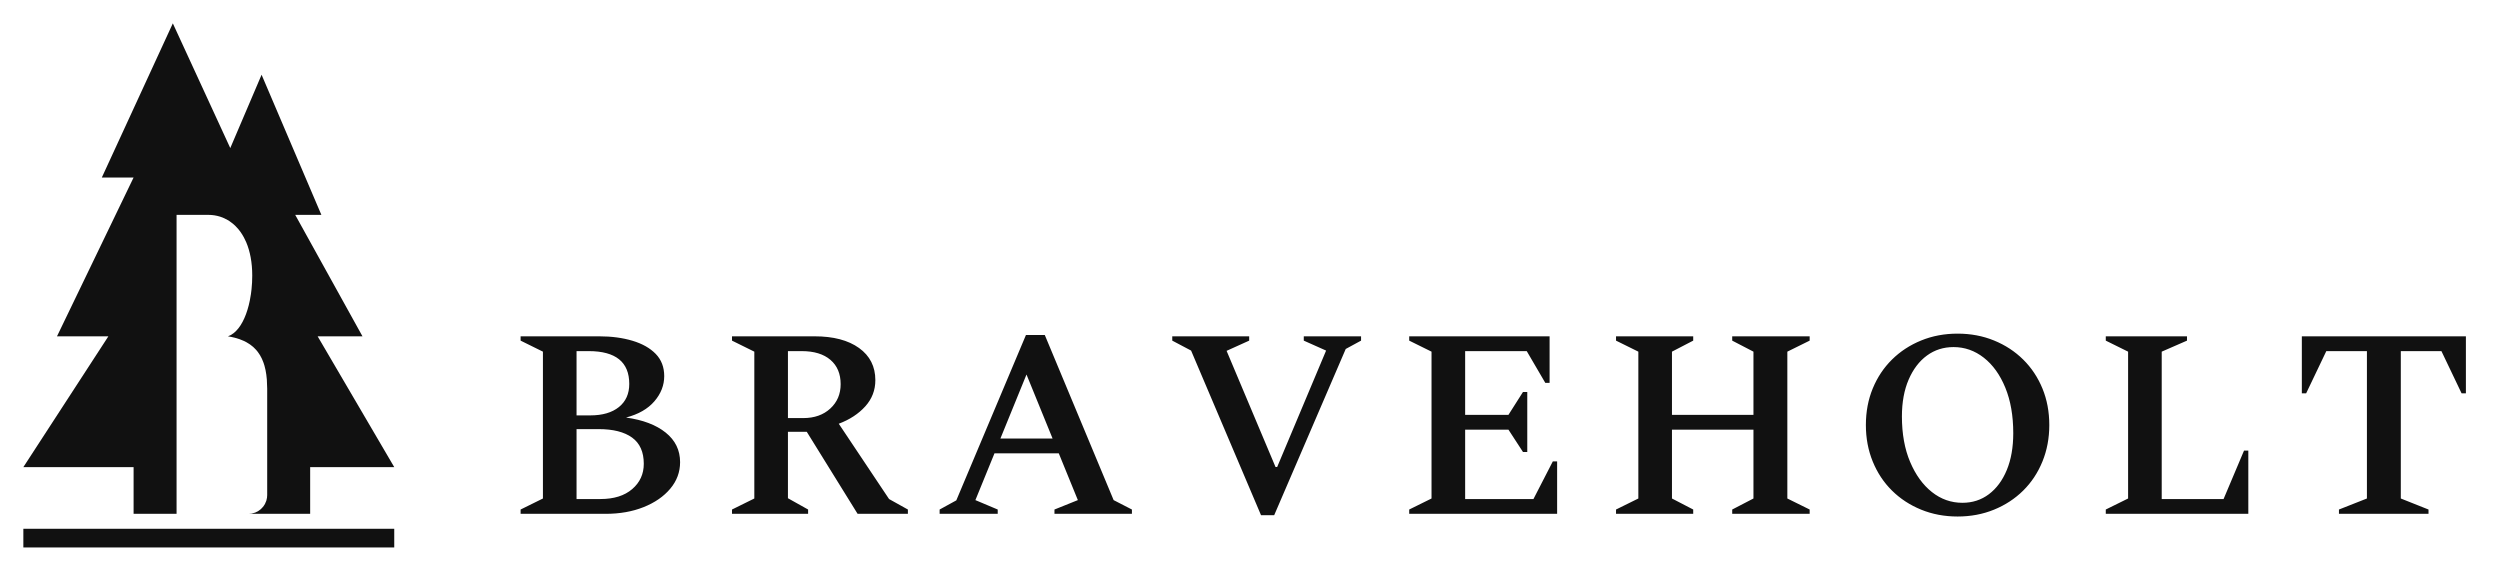
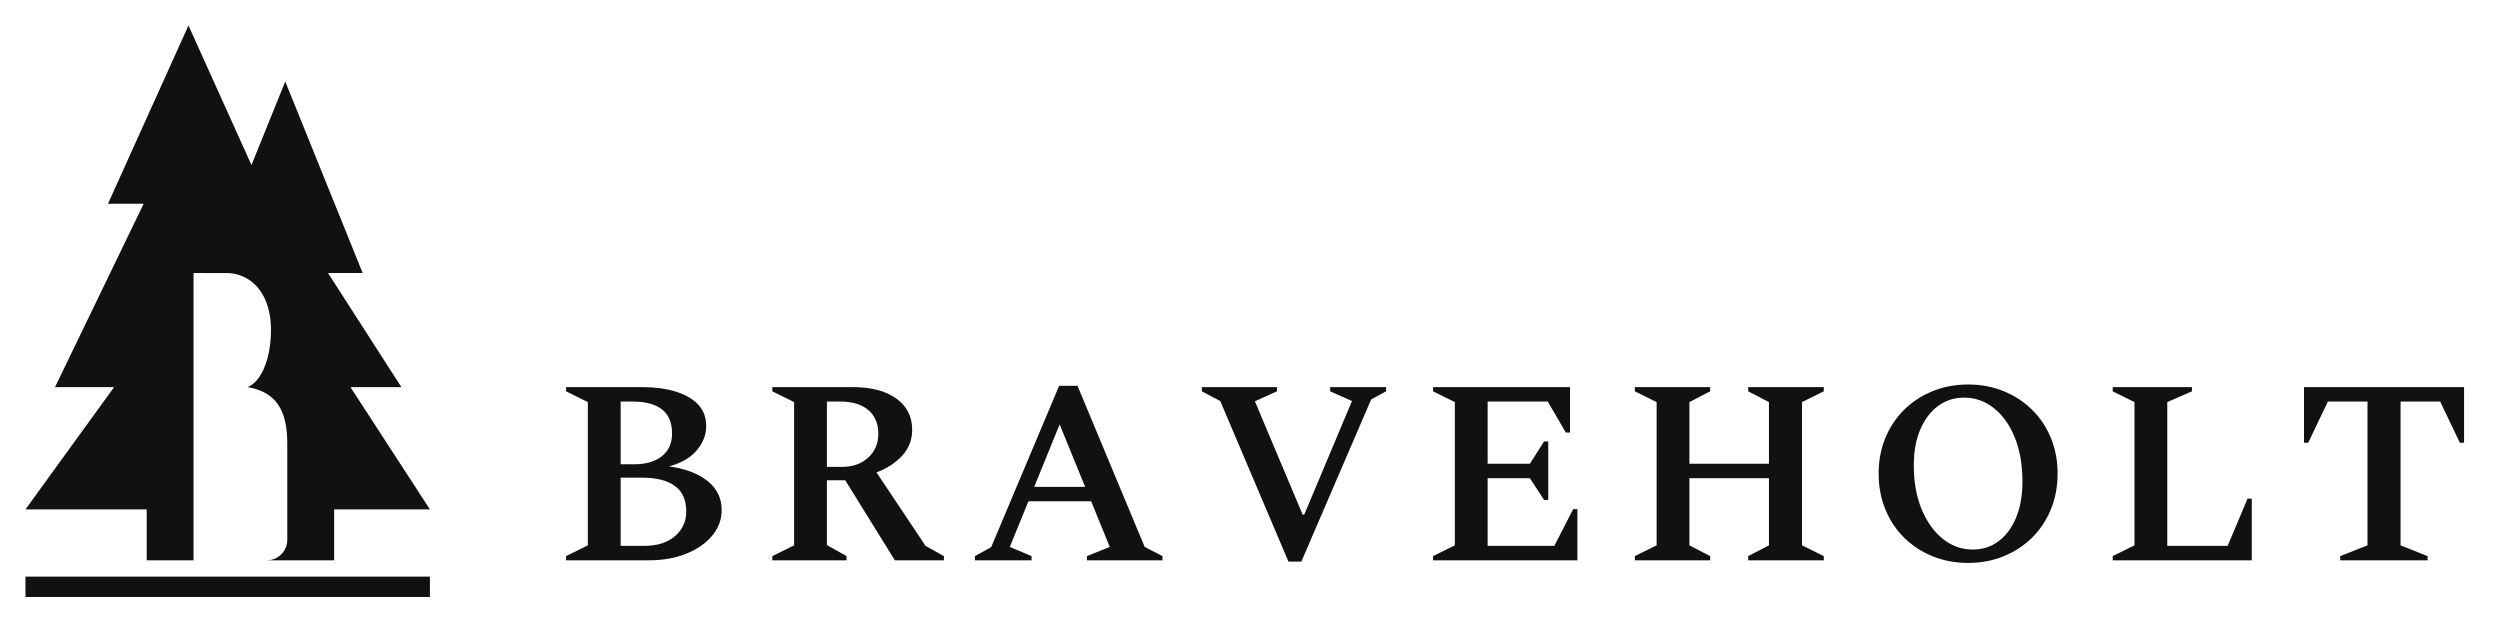
- <svg xmlns="http://www.w3.org/2000/svg" viewBox="9 1 267.600 61.1" role="img" aria-label="Braveholt">
-   <path fill="#111111" fill-rule="evenodd" d="M15.100 37.000 L20.600 37.000 L11.500 51.000 L23.300 51.000 L23.300 56.000 L27.900 56.000 L27.900 24.000 L31.302 24.000 L31.623 24.012 L31.939 24.047 L32.248 24.106 L32.550 24.188 L32.844 24.293 L33.269 24.494 L33.540 24.657 L33.927 24.943 L34.172 25.161 L34.515 25.531 L34.728 25.805 L34.926 26.102 L35.110 26.419 L35.358 26.937 L35.503 27.309 L35.630 27.702 L35.740 28.116 L35.832 28.551 L35.904 29.008 L35.957 29.484 L35.989 29.982 L36.000 30.500 L35.981 31.231 L35.925 31.955 L35.858 32.490 L35.737 33.183 L35.623 33.684 L35.488 34.165 L35.334 34.622 L35.159 35.052 L34.965 35.451 L34.752 35.816 L34.519 36.142 L34.267 36.428 L33.997 36.668 L33.708 36.860 L33.400 37.000 L33.783 37.070 L34.317 37.202 L34.647 37.308 L35.105 37.494 L35.385 37.636 L35.770 37.876 L36.113 38.148 L36.416 38.452 L36.597 38.672 L36.837 39.029 L37.041 39.417 L37.211 39.837 L37.306 40.134 L37.422 40.606 L37.507 41.109 L37.564 41.642 L37.600 42.600 L37.600 54.000 L37.581 54.270 L37.509 54.593 L37.358 54.951 L37.182 55.220 L36.919 55.500 L36.607 55.726 L36.316 55.867 L35.936 55.971 L35.600 56.000 L42.200 56.000 L42.200 51.000 L51.200 51.000 L43.000 37.000 L47.800 37.000 L40.600 24.000 L43.400 24.000 L37.000 9.000 L33.649 16.851 L27.500 3.500 L19.900 20.000 L23.300 20.000Z" />
+ <svg xmlns="http://www.w3.org/2000/svg" viewBox="9 1 245.400 61.1" role="img" aria-label="Braveholt">
+   <path fill="#111111" fill-rule="evenodd" d="M14.400 39.000 L20.200 39.000 L11.500 51.000 L23.400 51.000 L23.400 56.000 L28.000 56.000 L28.000 27.800 L31.344 27.803 L31.643 27.823 L31.936 27.864 L32.223 27.925 L32.502 28.005 L32.907 28.163 L33.166 28.294 L33.537 28.525 L33.771 28.704 L34.102 29.008 L34.308 29.235 L34.501 29.481 L34.681 29.745 L34.924 30.177 L35.067 30.488 L35.195 30.818 L35.307 31.166 L35.401 31.532 L35.478 31.916 L35.537 32.318 L35.577 32.737 L35.597 33.175 L35.595 33.715 L35.562 34.340 L35.516 34.801 L35.425 35.402 L35.336 35.838 L35.189 36.396 L35.058 36.792 L34.856 37.287 L34.685 37.629 L34.496 37.943 L34.290 38.226 L34.067 38.476 L33.828 38.690 L33.572 38.866 L33.300 39.000 L33.656 39.070 L34.152 39.202 L34.459 39.308 L34.883 39.494 L35.144 39.636 L35.501 39.876 L35.718 40.054 L36.011 40.347 L36.187 40.560 L36.421 40.907 L36.622 41.284 L36.790 41.694 L36.885 41.984 L37.002 42.445 L37.091 42.938 L37.153 43.461 L37.189 44.015 L37.200 44.600 L37.200 54.000 L37.172 54.336 L37.089 54.655 L36.926 55.007 L36.742 55.270 L36.470 55.542 L36.151 55.758 L35.855 55.889 L35.537 55.971 L35.200 56.000 L41.800 56.000 L41.800 51.000 L51.200 51.000 L43.400 39.000 L48.400 39.000 L41.200 27.800 L44.600 27.800 L37.000 9.000 L33.685 17.201 L27.500 3.500 L19.600 21.000 L23.100 21.000Z" />
  <path fill="#111111" d="M11.5 57.6 H51.2 V59.6 H11.5Z" />
-   <path fill="#111111" transform="translate(63.200 56.000) scale(0.028788)" d="M53 0V-16L136 -57V-603L53 -644V-660H345Q414 -660 469.0 -643.5Q524 -627 555.5 -594.5Q587 -562 587 -512Q587 -461 550.5 -418.5Q514 -376 445 -358Q539 -345 592.5 -302.0Q646 -259 646 -192Q646 -137 609.5 -93.5Q573 -50 510.5 -25.0Q448 0 369 0ZM306 -605H261V-366H312Q380 -366 418.5 -397.0Q457 -428 457 -483Q457 -605 306 -605ZM343 -315H261V-55H350Q425 -55 468.0 -92.0Q511 -129 511 -186Q511 -252 467.5 -283.5Q424 -315 343 -315ZM839.0 0V-16L922.0 -57V-603L839.0 -644V-660H1146.0Q1251.0 -660 1311.5 -616.5Q1372.0 -573 1372.0 -497Q1372.0 -441 1334.5 -399.5Q1297.0 -358 1236.0 -335L1423.0 -55L1493.0 -16V0H1306.0L1117.0 -305H1047.0V-58L1122.0 -16V0ZM1098.0 -605H1047.0V-356H1104.0Q1166.0 -356 1204.5 -391.5Q1243.0 -427 1243.0 -482Q1243.0 -540 1205.0 -572.5Q1167.0 -605 1098.0 -605ZM1611.0 0V-16L1673.0 -50L1932.0 -665H2002.0L2258.0 -51L2326.0 -16V0H2038.0V-16L2125.0 -51L2054.0 -225H1815.0L1744.0 -51L1827.0 -16V0ZM1837.0 -280H2031.0L1934.0 -518ZM2806.0 5 2546.0 -607 2476.0 -644V-660H2762.0V-644L2678.0 -606L2860.0 -174H2866.0L3048.0 -607L2965.0 -644V-660H3178.0V-644L3121.0 -613L2855.0 5ZM3357.0 0V-16L3440.0 -57V-603L3357.0 -644V-660H3879.0V-487H3863.0L3794.0 -605H3565.0V-368H3726.0L3780.0 -453H3796.0V-230H3780.0L3726.0 -313H3565.0V-55H3819.0L3891.0 -195H3907.0V0ZM4126.0 0V-16L4209.0 -57V-603L4126.0 -644V-660H4413.0V-644L4334.0 -603V-368H4637.0V-603L4558.0 -644V-660H4846.0V-644L4763.0 -603V-57L4846.0 -16V0H4558.0V-16L4637.0 -57V-313H4334.0V-57L4413.0 -16V0ZM5396.0 10Q5323.0 10 5260.5 -15.5Q5198.0 -41 5152.0 -86.5Q5106.0 -132 5080.5 -194.5Q5055.0 -257 5055.0 -330Q5055.0 -404 5080.5 -466.0Q5106.0 -528 5152.0 -573.5Q5198.0 -619 5260.5 -644.5Q5323.0 -670 5396.0 -670Q5469.0 -670 5531.5 -644.5Q5594.0 -619 5640.0 -573.5Q5686.0 -528 5711.5 -466.0Q5737.0 -404 5737.0 -330Q5737.0 -257 5711.5 -194.5Q5686.0 -132 5640.0 -86.5Q5594.0 -41 5531.5 -15.5Q5469.0 10 5396.0 10ZM5414.0 -41Q5470.0 -41 5512.5 -73.0Q5555.0 -105 5579.0 -163.0Q5603.0 -221 5603.0 -300Q5603.0 -397 5573.5 -469.0Q5544.0 -541 5493.5 -580.5Q5443.0 -620 5381.0 -620Q5325.0 -620 5282.0 -588.5Q5239.0 -557 5214.0 -499.0Q5189.0 -441 5189.0 -362Q5189.0 -265 5219.5 -193.0Q5250.0 -121 5300.5 -81.0Q5351.0 -41 5414.0 -41ZM5947.0 0V-16L6030.0 -57V-603L5947.0 -644V-660H6249.0V-644L6155.0 -603V-55H6385.0L6461.0 -235H6477.0V0ZM6814.0 0V-16L6918.0 -57V-605H6767.0L6692.0 -448H6676.0V-660H7286.0V-448H7270.0L7195.0 -605H7044.0V-57L7147.0 -16V0Z" />
+   <path fill="#111111" transform="translate(63.200 56.000) scale(0.025758)" d="M53 0V-16L136 -57V-603L53 -644V-660H345Q414 -660 469.0 -643.5Q524 -627 555.5 -594.5Q587 -562 587 -512Q587 -461 550.5 -418.5Q514 -376 445 -358Q539 -345 592.5 -302.0Q646 -259 646 -192Q646 -137 609.5 -93.5Q573 -50 510.5 -25.0Q448 0 369 0ZM306 -605H261V-366H312Q380 -366 418.5 -397.0Q457 -428 457 -483Q457 -605 306 -605ZM343 -315H261V-55H350Q425 -55 468.0 -92.0Q511 -129 511 -186Q511 -252 467.5 -283.5Q424 -315 343 -315ZM839.0 0V-16L922.0 -57V-603L839.0 -644V-660H1146.0Q1251.0 -660 1311.5 -616.5Q1372.0 -573 1372.0 -497Q1372.0 -441 1334.5 -399.5Q1297.0 -358 1236.0 -335L1423.0 -55L1493.0 -16V0H1306.0L1117.0 -305H1047.0V-58L1122.0 -16V0ZM1098.0 -605H1047.0V-356H1104.0Q1166.0 -356 1204.5 -391.5Q1243.0 -427 1243.0 -482Q1243.0 -540 1205.0 -572.5Q1167.0 -605 1098.0 -605ZM1611.0 0V-16L1673.0 -50L1932.0 -665H2002.0L2258.0 -51L2326.0 -16V0H2038.0V-16L2125.0 -51L2054.0 -225H1815.0L1744.0 -51L1827.0 -16V0ZM1837.0 -280H2031.0L1934.0 -518ZM2806.0 5 2546.0 -607 2476.0 -644V-660H2762.0V-644L2678.0 -606L2860.0 -174H2866.0L3048.0 -607L2965.0 -644V-660H3178.0V-644L3121.0 -613L2855.0 5ZM3357.0 0V-16L3440.0 -57V-603L3357.0 -644V-660H3879.0V-487H3863.0L3794.0 -605H3565.0V-368H3726.0L3780.0 -453H3796.0V-230H3780.0L3726.0 -313H3565.0V-55H3819.0L3891.0 -195H3907.0V0ZM4126.0 0V-16L4209.0 -57V-603L4126.0 -644V-660H4413.0V-644L4334.0 -603V-368H4637.0V-603L4558.0 -644V-660H4846.0V-644L4763.0 -603V-57L4846.0 -16V0H4558.0V-16L4637.0 -57V-313H4334.0V-57L4413.0 -16V0ZM5396.0 10Q5323.0 10 5260.5 -15.5Q5198.0 -41 5152.0 -86.5Q5106.0 -132 5080.5 -194.5Q5055.0 -257 5055.0 -330Q5055.0 -404 5080.5 -466.0Q5106.0 -528 5152.0 -573.5Q5198.0 -619 5260.5 -644.5Q5323.0 -670 5396.0 -670Q5469.0 -670 5531.5 -644.5Q5594.0 -619 5640.0 -573.5Q5686.0 -528 5711.5 -466.0Q5737.0 -404 5737.0 -330Q5737.0 -257 5711.5 -194.5Q5686.0 -132 5640.0 -86.5Q5594.0 -41 5531.5 -15.5Q5469.0 10 5396.0 10ZM5414.0 -41Q5470.0 -41 5512.5 -73.0Q5555.0 -105 5579.0 -163.0Q5603.0 -221 5603.0 -300Q5603.0 -397 5573.5 -469.0Q5544.0 -541 5493.5 -580.5Q5443.0 -620 5381.0 -620Q5325.0 -620 5282.0 -588.5Q5239.0 -557 5214.0 -499.0Q5189.0 -441 5189.0 -362Q5189.0 -265 5219.5 -193.0Q5250.0 -121 5300.5 -81.0Q5351.0 -41 5414.0 -41ZM5947.0 0V-16L6030.0 -57V-603L5947.0 -644V-660H6249.0V-644L6155.0 -603V-55H6385.0L6461.0 -235H6477.0V0ZM6814.0 0V-16L6918.0 -57V-605H6767.0L6692.0 -448H6676.0V-660H7286.0V-448H7270.0L7195.0 -605H7044.0V-57L7147.0 -16V0Z" />
</svg>
